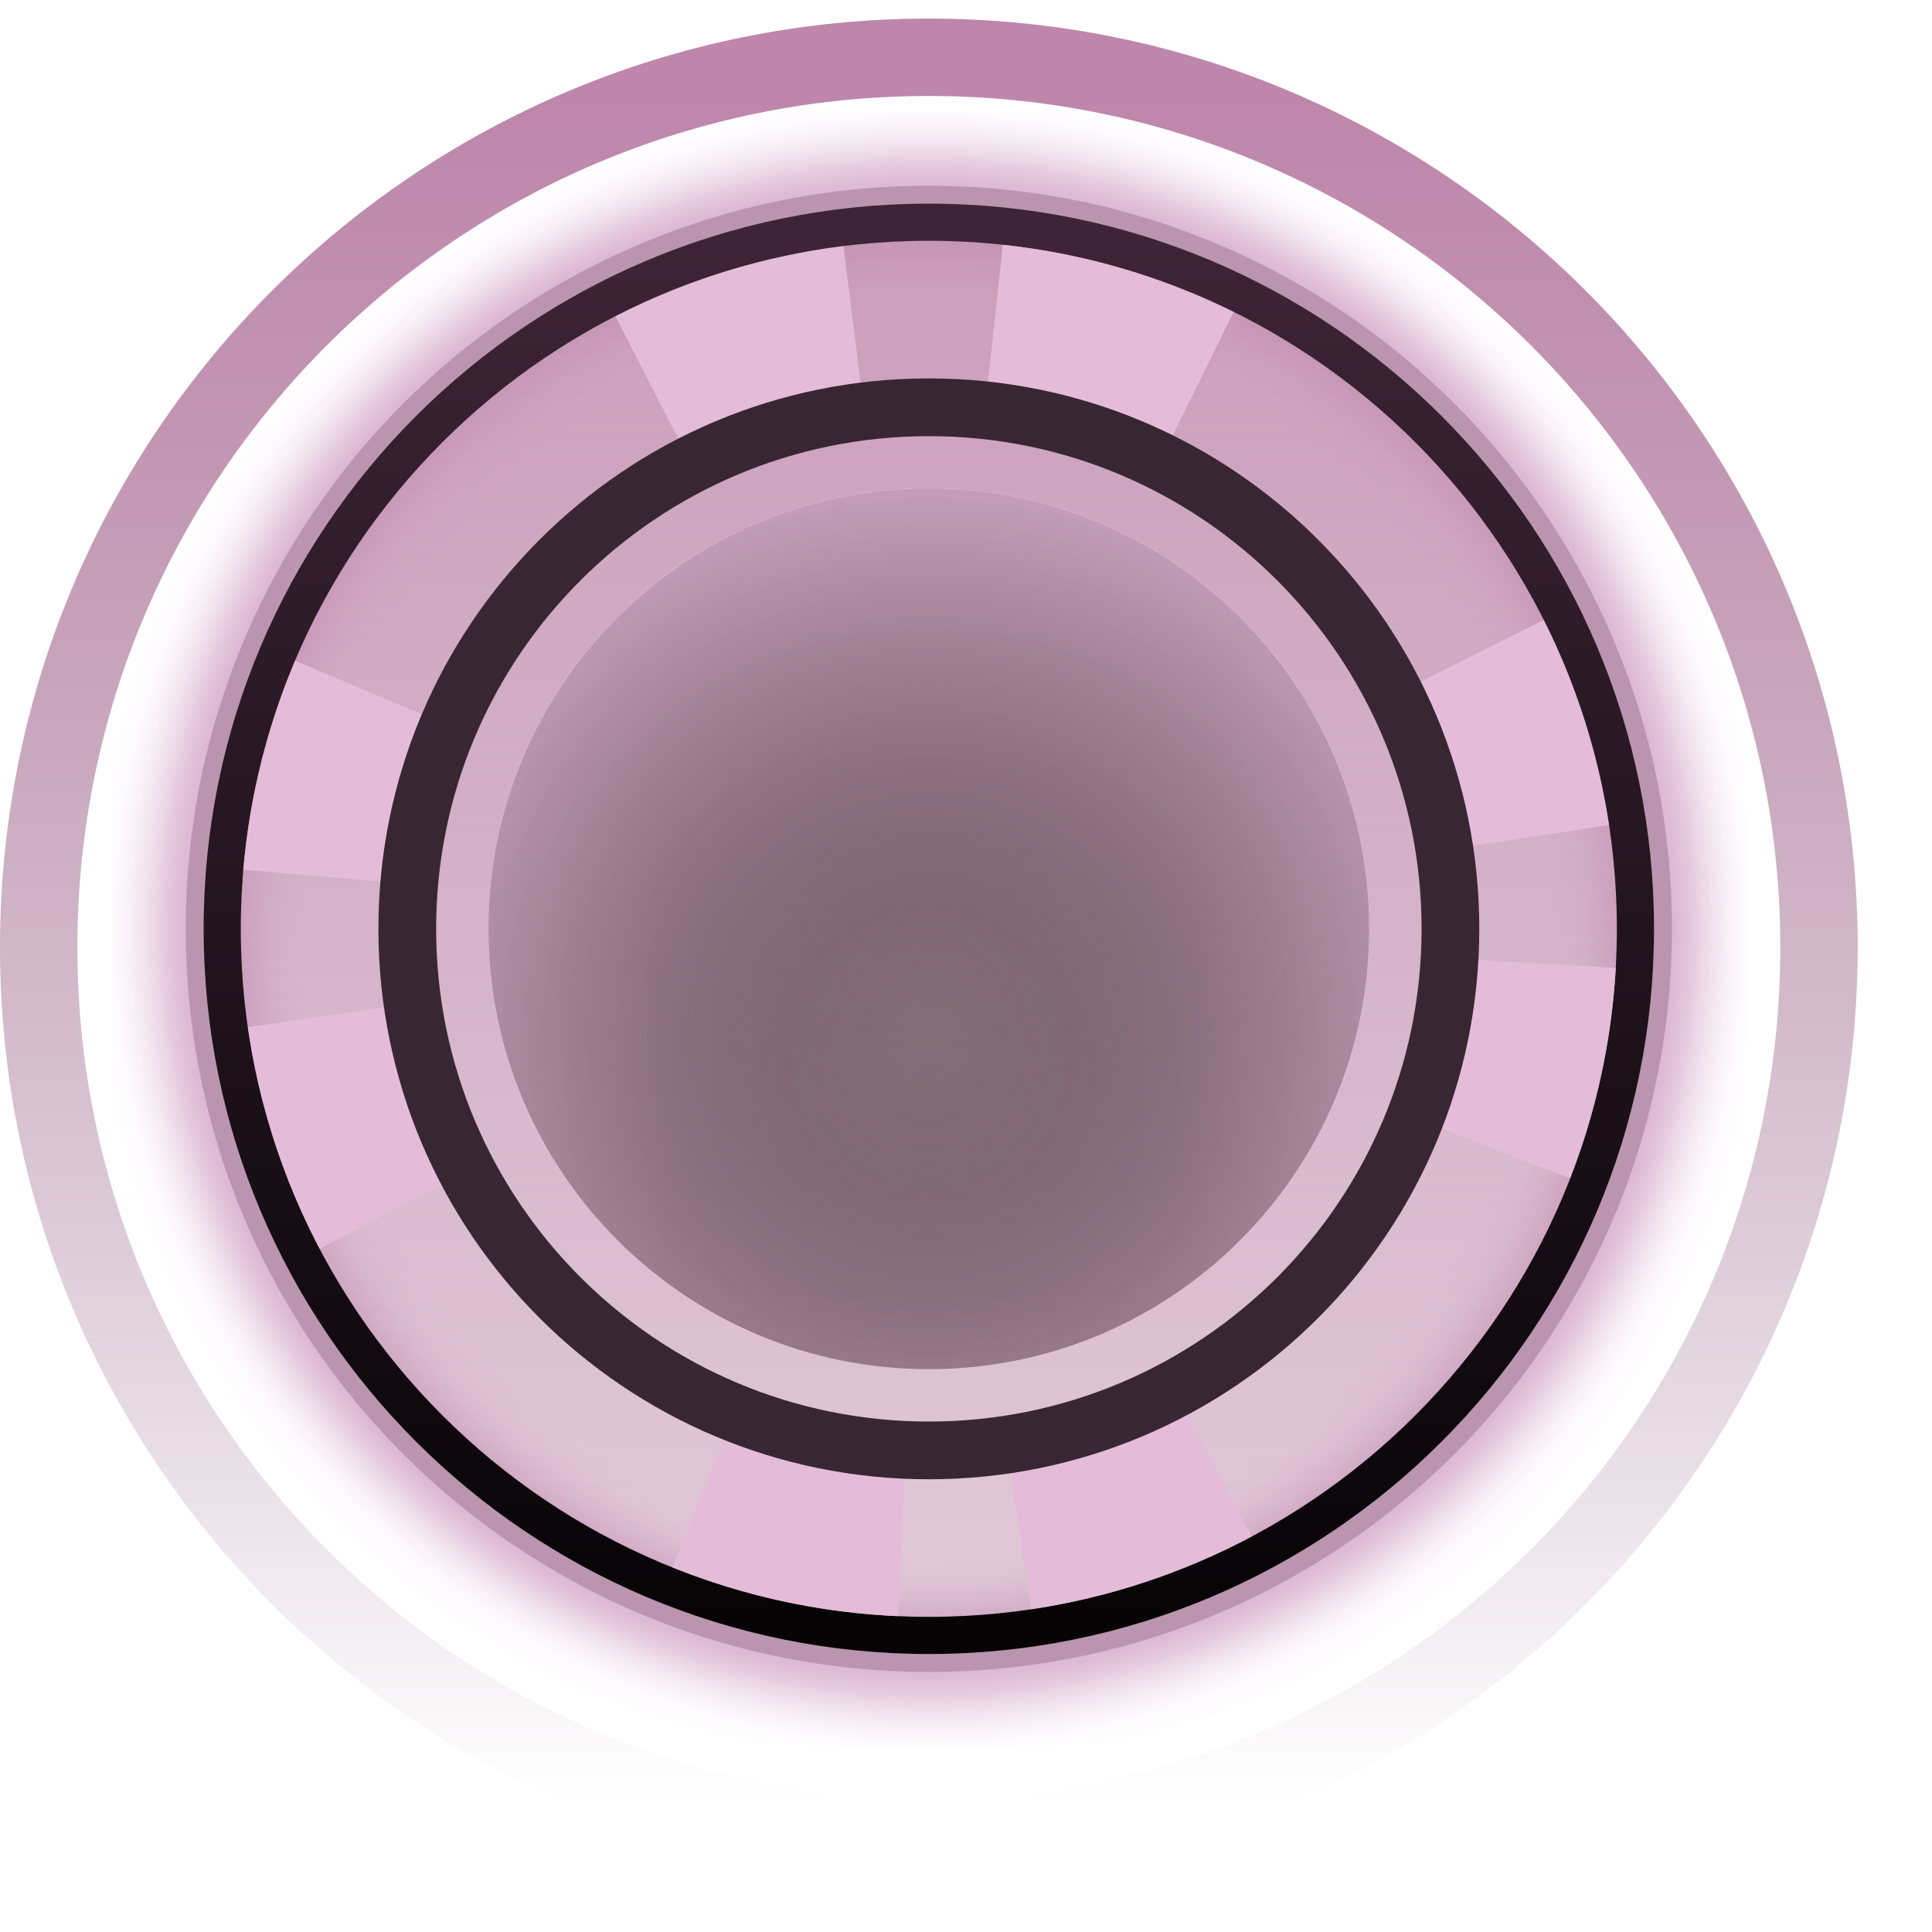
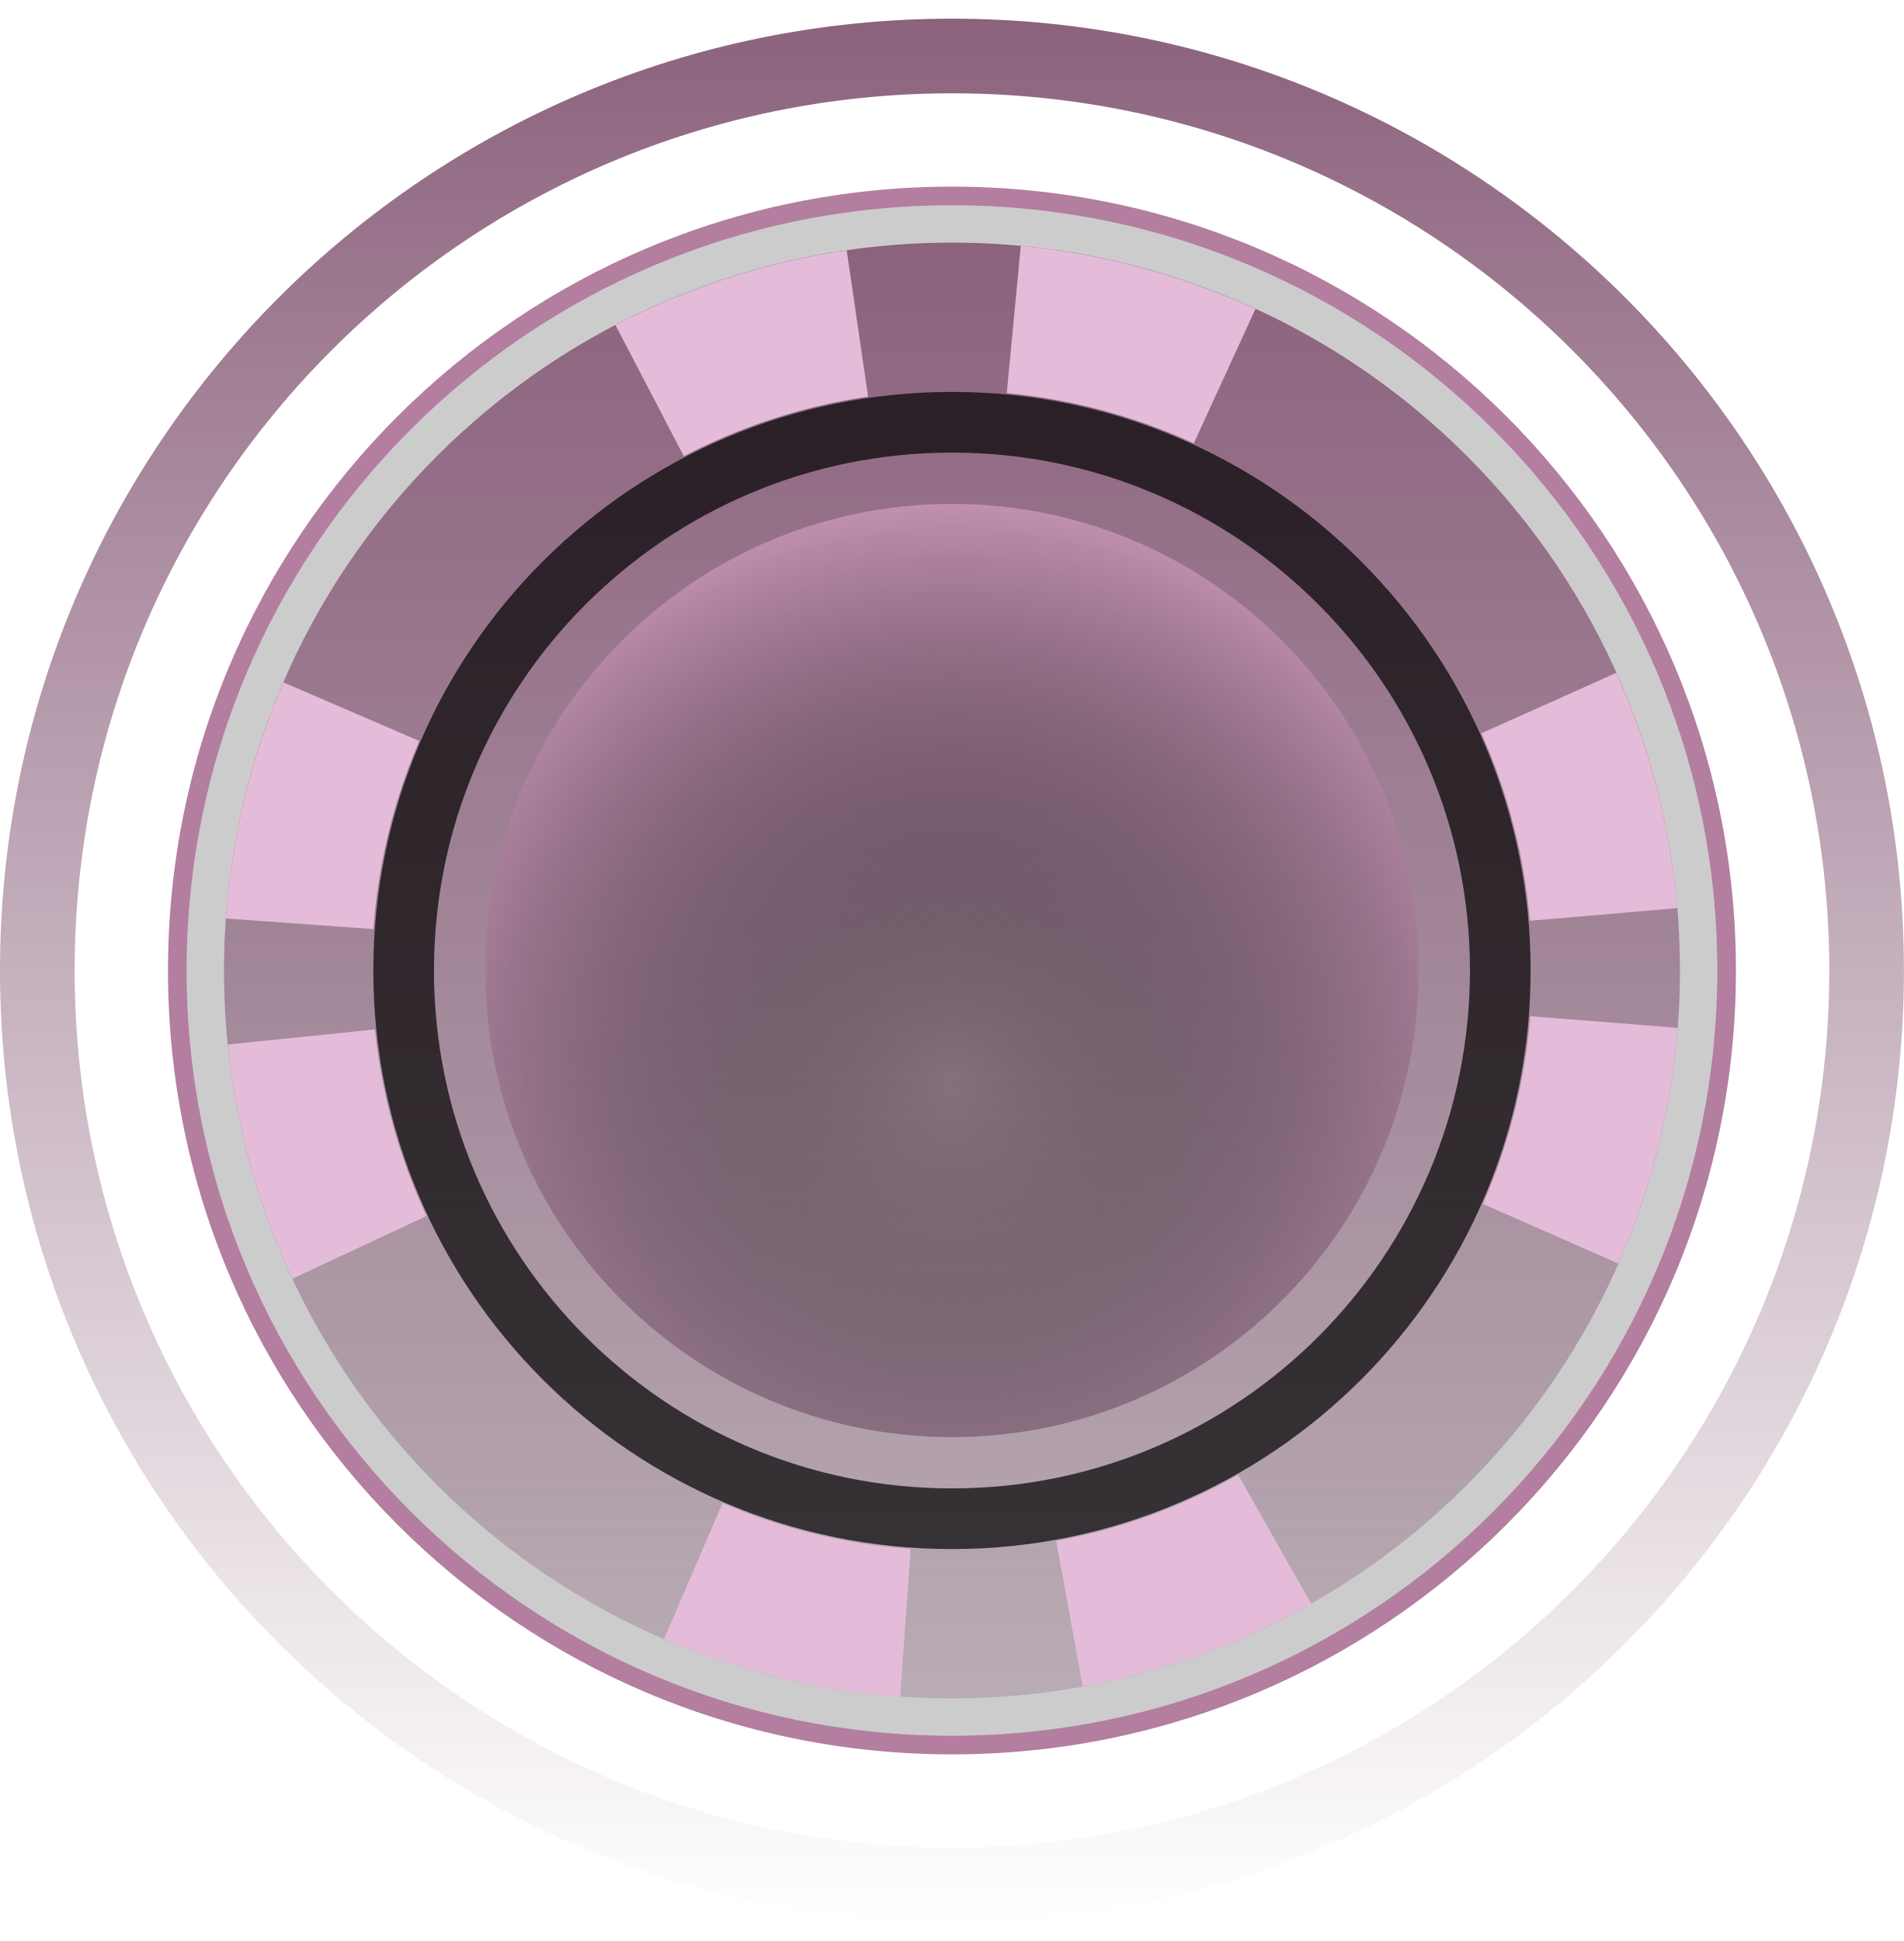
- <svg xmlns="http://www.w3.org/2000/svg" width="52" height="52" viewBox="0 0 52 52" fill="none">
-   <path fill-rule="evenodd" clip-rule="evenodd" d="M25 50.5C11.193 50.5 0 39.307 0 25.5C0 11.693 11.193 0.5 25 0.5C38.807 0.5 50 11.693 50 25.5C50 39.307 38.807 50.5 25 50.5ZM25 2.583C12.344 2.583 2.083 12.844 2.083 25.5C2.083 38.157 12.344 48.417 25 48.417C37.657 48.417 47.917 38.157 47.917 25.5C47.917 12.844 37.657 2.583 25 2.583Z" fill="url(#paint0_linear_3396_385014)" />
-   <g filter="url(#filter0_dd_3396_385014)">
-     <path fill-rule="evenodd" clip-rule="evenodd" d="M44.515 29.398C44.838 27.955 45.001 26.48 45 25C45.001 23.519 44.839 22.043 44.515 20.598C43.679 16.909 41.816 13.532 39.14 10.857C36.465 8.183 33.088 6.32 29.398 5.485C26.502 4.838 23.498 4.838 20.602 5.485C16.912 6.319 13.534 8.182 10.858 10.856C8.183 13.531 6.32 16.909 5.485 20.598C4.838 23.496 4.838 26.501 5.485 29.398C5.985 31.629 6.868 33.756 8.094 35.686C9.681 38.195 11.805 40.319 14.314 41.906C16.244 43.132 18.371 44.015 20.602 44.515C23.498 45.162 26.502 45.162 29.398 44.515C31.629 44.015 33.756 43.132 35.686 41.906C38.195 40.319 40.319 38.195 41.906 35.686C43.132 33.756 44.015 31.629 44.515 29.398ZM43.792 29.235C44.103 27.845 44.26 26.425 44.259 25C44.26 23.574 44.103 22.153 43.792 20.761C42.987 17.209 41.193 13.957 38.617 11.381C36.041 8.806 32.788 7.012 29.235 6.208C26.446 5.585 23.554 5.585 20.764 6.208C17.211 7.011 13.958 8.805 11.382 11.38C8.806 13.956 7.012 17.209 6.208 20.761C5.585 23.552 5.585 26.445 6.208 29.235C6.689 31.384 7.539 33.432 8.72 35.29C10.248 37.706 12.294 39.752 14.71 41.28C16.568 42.461 18.616 43.311 20.764 43.792C23.554 44.415 26.446 44.415 29.235 43.792C31.383 43.311 33.432 42.461 35.29 41.28C37.706 39.752 39.752 37.706 41.28 35.29C42.46 33.432 43.31 31.384 43.792 29.235Z" fill="#BB95AF" />
-   </g>
-   <rect x="5.981" y="5.981" width="38.037" height="38.037" rx="19.018" fill="url(#paint1_linear_3396_385014)" stroke="url(#paint2_linear_3396_385014)" />
-   <g filter="url(#filter1_i_3396_385014)">
-     <circle cx="11.852" cy="11.852" r="11.852" transform="matrix(1 0 0 -1 13.1475 36.8518)" fill="url(#paint3_radial_3396_385014)" />
-   </g>
-   <path d="M24.175 43.499C22.089 43.407 20.034 42.962 18.097 42.183L19.503 38.684C21.045 39.304 22.682 39.658 24.343 39.733L24.175 43.499Z" fill="#E4BCD9" />
-   <path d="M33.688 41.354C31.835 42.338 29.829 43 27.755 43.312L27.179 39.486C28.82 39.239 30.407 38.715 31.872 37.937L33.688 41.354Z" fill="#E4BCD9" />
-   <path d="M22.701 6.625C20.562 6.893 18.486 7.532 16.567 8.514L18.4 12.098C19.902 11.33 21.527 10.83 23.201 10.62L22.701 6.625Z" fill="#E4BCD9" />
-   <path d="M33.203 8.398C31.255 7.435 29.153 6.823 26.992 6.589L26.547 10.706C28.224 10.887 29.857 11.362 31.369 12.11L33.203 8.398Z" fill="#E4BCD9" />
-   <path d="M42.258 31.714C42.963 29.903 43.378 27.992 43.489 26.052L39.56 25.828C39.473 27.356 39.146 28.861 38.591 30.287L42.258 31.714Z" fill="#E4BCD9" />
-   <path d="M41.547 16.686C42.42 18.422 43.013 20.285 43.306 22.206L39.416 22.8C39.185 21.287 38.718 19.82 38.031 18.453L41.547 16.686Z" fill="#E4BCD9" />
-   <path d="M6.672 27.645C6.972 29.73 7.627 31.747 8.606 33.612L11.909 31.877C11.127 30.388 10.605 28.777 10.364 27.113L6.672 27.645Z" fill="#E4BCD9" />
-   <path d="M7.945 17.784C7.188 19.574 6.717 21.471 6.55 23.407L10.283 23.73C10.416 22.185 10.792 20.672 11.396 19.244L7.945 17.784Z" fill="#E4BCD9" />
-   <path d="M39.815 25C39.815 16.818 33.182 10.185 25 10.185C16.818 10.185 10.185 16.818 10.185 25C10.185 33.182 16.818 39.815 25 39.815C33.182 39.815 39.815 33.182 39.815 25ZM11.739 25C11.739 17.676 17.676 11.739 25 11.739C32.324 11.739 38.262 17.676 38.262 25C38.262 32.324 32.324 38.261 25 38.261C17.676 38.261 11.739 32.324 11.739 25Z" fill="#392633" />
+ <svg xmlns="http://www.w3.org/2000/svg" width="51" height="52" viewBox="0 0 51 52" fill="none">
+   <path fill-rule="evenodd" clip-rule="evenodd" d="M2 26C2 38.979 12.521 49.5 25.5 49.5C38.479 49.5 49 38.979 49 26C49 13.021 38.479 2.5 25.5 2.5C12.521 2.5 2 13.021 2 26ZM25.5 0.5C11.417 0.5 0 11.917 0 26C0 40.083 11.417 51.5 25.5 51.5C39.583 51.5 51 40.083 51 26C51 11.917 39.583 0.5 25.5 0.5Z" fill="url(#paint0_linear_3474_203716)" />
+   <path fill-rule="evenodd" clip-rule="evenodd" d="M25.5 47C13.902 47 4.5 37.598 4.5 26C4.5 14.402 13.902 5 25.5 5C37.098 5 46.5 14.402 46.5 26C46.5 37.598 37.098 47 25.5 47ZM25.5 5.5C14.178 5.5 5 14.678 5 26C5 37.322 14.178 46.5 25.5 46.5C36.822 46.5 46 37.322 46 26C46 14.678 36.822 5.5 25.5 5.5Z" fill="#B37EA0" />
+   <path d="M5 26C5 14.678 14.178 5.5 25.5 5.5C36.822 5.5 46 14.678 46 26C46 37.322 36.822 46.5 25.5 46.5C14.178 46.5 5 37.322 5 26Z" fill="black" fill-opacity="0.2" />
+   <path d="M6 26C6 15.23 14.73 6.5 25.5 6.5C36.27 6.5 45 15.23 45 26C45 36.77 36.27 45.5 25.5 45.5C14.73 45.5 6 36.77 6 26Z" fill="url(#paint1_linear_3474_203716)" />
+   <path d="M41 26C41 17.44 34.06 10.5 25.5 10.5C16.94 10.5 10 17.44 10 26C10 34.56 16.94 41.5 25.5 41.5C34.06 41.5 41 34.56 41 26ZM11.625 26C11.625 18.337 17.837 12.125 25.5 12.125C33.163 12.125 39.375 18.337 39.375 26C39.375 33.663 33.163 39.875 25.5 39.875C17.837 39.875 11.625 33.663 11.625 26Z" fill="black" fill-opacity="0.7" />
+   <circle cx="12.5" cy="12.5" r="12.5" transform="matrix(1 0 0 -1 13 38.5)" fill="url(#paint2_radial_3474_203716)" />
+   <path fill-rule="evenodd" clip-rule="evenodd" d="M27.343 6.587C29.518 6.794 31.643 7.365 33.63 8.276L31.978 11.876C30.395 11.15 28.702 10.696 26.968 10.531L27.343 6.587ZM35.122 42.961C33.221 44.039 31.153 44.79 29.003 45.183L28.292 41.286C30.005 40.973 31.653 40.374 33.167 39.515L35.122 42.961ZM17.787 43.91C19.794 44.775 21.932 45.295 24.112 45.451L24.394 41.499C22.657 41.376 20.953 40.961 19.354 40.272L17.787 43.91ZM16.486 8.708C18.424 7.698 20.518 7.021 22.68 6.705L23.253 10.625C21.53 10.876 19.862 11.416 18.317 12.221L16.486 8.708ZM6.101 27.982C6.323 30.155 6.909 32.277 7.834 34.256L11.423 32.579C10.686 31.002 10.219 29.311 10.042 27.579L6.101 27.982ZM6.05 24.607C6.206 22.427 6.727 20.289 7.592 18.282L11.23 19.85C10.541 21.449 10.126 23.153 10.001 24.89L6.05 24.607ZM44.939 27.537C44.767 29.716 44.23 31.85 43.35 33.85L39.724 32.255C40.425 30.661 40.853 28.961 40.99 27.225L44.939 27.537ZM44.928 24.328C44.741 22.151 44.189 20.02 43.295 18.026L39.68 19.646C40.392 21.235 40.832 22.933 40.981 24.668L44.928 24.328Z" fill="#E4BCD9" />
  <defs>
-     <filter id="filter0_dd_3396_385014" x="3" y="3" width="44" height="44" filterUnits="userSpaceOnUse" color-interpolation-filters="sRGB">
-       <feFlood flood-opacity="0" result="BackgroundImageFix" />
-       <feColorMatrix in="SourceAlpha" type="matrix" values="0 0 0 0 0 0 0 0 0 0 0 0 0 0 0 0 0 0 127 0" result="hardAlpha" />
-       <feOffset />
-       <feGaussianBlur stdDeviation="1" />
-       <feColorMatrix type="matrix" values="0 0 0 0 0.725 0 0 0 0 0.427 0 0 0 0 0.647 0 0 0 1 0" />
-       <feBlend mode="normal" in2="BackgroundImageFix" result="effect1_dropShadow_3396_385014" />
-       <feColorMatrix in="SourceAlpha" type="matrix" values="0 0 0 0 0 0 0 0 0 0 0 0 0 0 0 0 0 0 127 0" result="hardAlpha" />
-       <feOffset />
-       <feGaussianBlur stdDeviation="1" />
-       <feColorMatrix type="matrix" values="0 0 0 0 0.725 0 0 0 0 0.426 0 0 0 0 0.647 0 0 0 1 0" />
-       <feBlend mode="normal" in2="effect1_dropShadow_3396_385014" result="effect2_dropShadow_3396_385014" />
-       <feBlend mode="normal" in="SourceGraphic" in2="effect2_dropShadow_3396_385014" result="shape" />
-     </filter>
-     <filter id="filter1_i_3396_385014" x="13.148" y="13.148" width="23.704" height="27.704" filterUnits="userSpaceOnUse" color-interpolation-filters="sRGB">
-       <feFlood flood-opacity="0" result="BackgroundImageFix" />
-       <feBlend mode="normal" in="SourceGraphic" in2="BackgroundImageFix" result="shape" />
-       <feColorMatrix in="SourceAlpha" type="matrix" values="0 0 0 0 0 0 0 0 0 0 0 0 0 0 0 0 0 0 127 0" result="hardAlpha" />
-       <feOffset dy="4" />
-       <feGaussianBlur stdDeviation="5" />
-       <feComposite in2="hardAlpha" operator="arithmetic" k2="-1" k3="1" />
-       <feColorMatrix type="matrix" values="0 0 0 0 1 0 0 0 0 1 0 0 0 0 1 0 0 0 0.25 0" />
-       <feBlend mode="normal" in2="shape" result="effect1_innerShadow_3396_385014" />
-     </filter>
-     <linearGradient id="paint0_linear_3396_385014" x1="25" y1="2.583" x2="25" y2="48.417" gradientUnits="userSpaceOnUse">
-       <stop stop-color="#BE86AB" />
-       <stop offset="1" stop-color="#875375" stop-opacity="0" />
+     <linearGradient id="paint0_linear_3474_203716" x1="25.5" y1="0.5" x2="25.5" y2="51.5" gradientUnits="userSpaceOnUse">
+       <stop stop-color="#8C627D" />
+       <stop offset="1" stop-color="#8C627D" stop-opacity="0" />
    </linearGradient>
-     <linearGradient id="paint1_linear_3396_385014" x1="23.962" y1="6.481" x2="23.962" y2="43.519" gradientUnits="userSpaceOnUse">
-       <stop stop-color="#BE86AB" stop-opacity="0.8" />
-       <stop offset="1" stop-color="#B47BA0" stop-opacity="0.4" />
+     <linearGradient id="paint1_linear_3474_203716" x1="24.407" y1="6.5" x2="24.407" y2="45.5" gradientUnits="userSpaceOnUse">
+       <stop stop-color="#8C627D" />
+       <stop offset="1" stop-color="#8C627D" stop-opacity="0.3" />
    </linearGradient>
-     <linearGradient id="paint2_linear_3396_385014" x1="25" y1="6.481" x2="25" y2="43.519" gradientUnits="userSpaceOnUse">
-       <stop stop-color="#3D2436" />
-       <stop offset="1" stop-color="#070406" />
-     </linearGradient>
-     <radialGradient id="paint3_radial_3396_385014" cx="0" cy="0" r="1" gradientUnits="userSpaceOnUse" gradientTransform="translate(11.8518 9.02907) rotate(90) scale(14.6746)">
-       <stop stop-color="#0F0900" stop-opacity="0.42" />
-       <stop offset="1" stop-color="#B483A6" />
+     <radialGradient id="paint2_radial_3474_203716" cx="0" cy="0" r="1" gradientUnits="userSpaceOnUse" gradientTransform="translate(12.5 9.52285) rotate(90) scale(15.4772)">
+       <stop stop-opacity="0.2" />
+       <stop offset="1" stop-color="#C190B0" />
    </radialGradient>
  </defs>
</svg>
